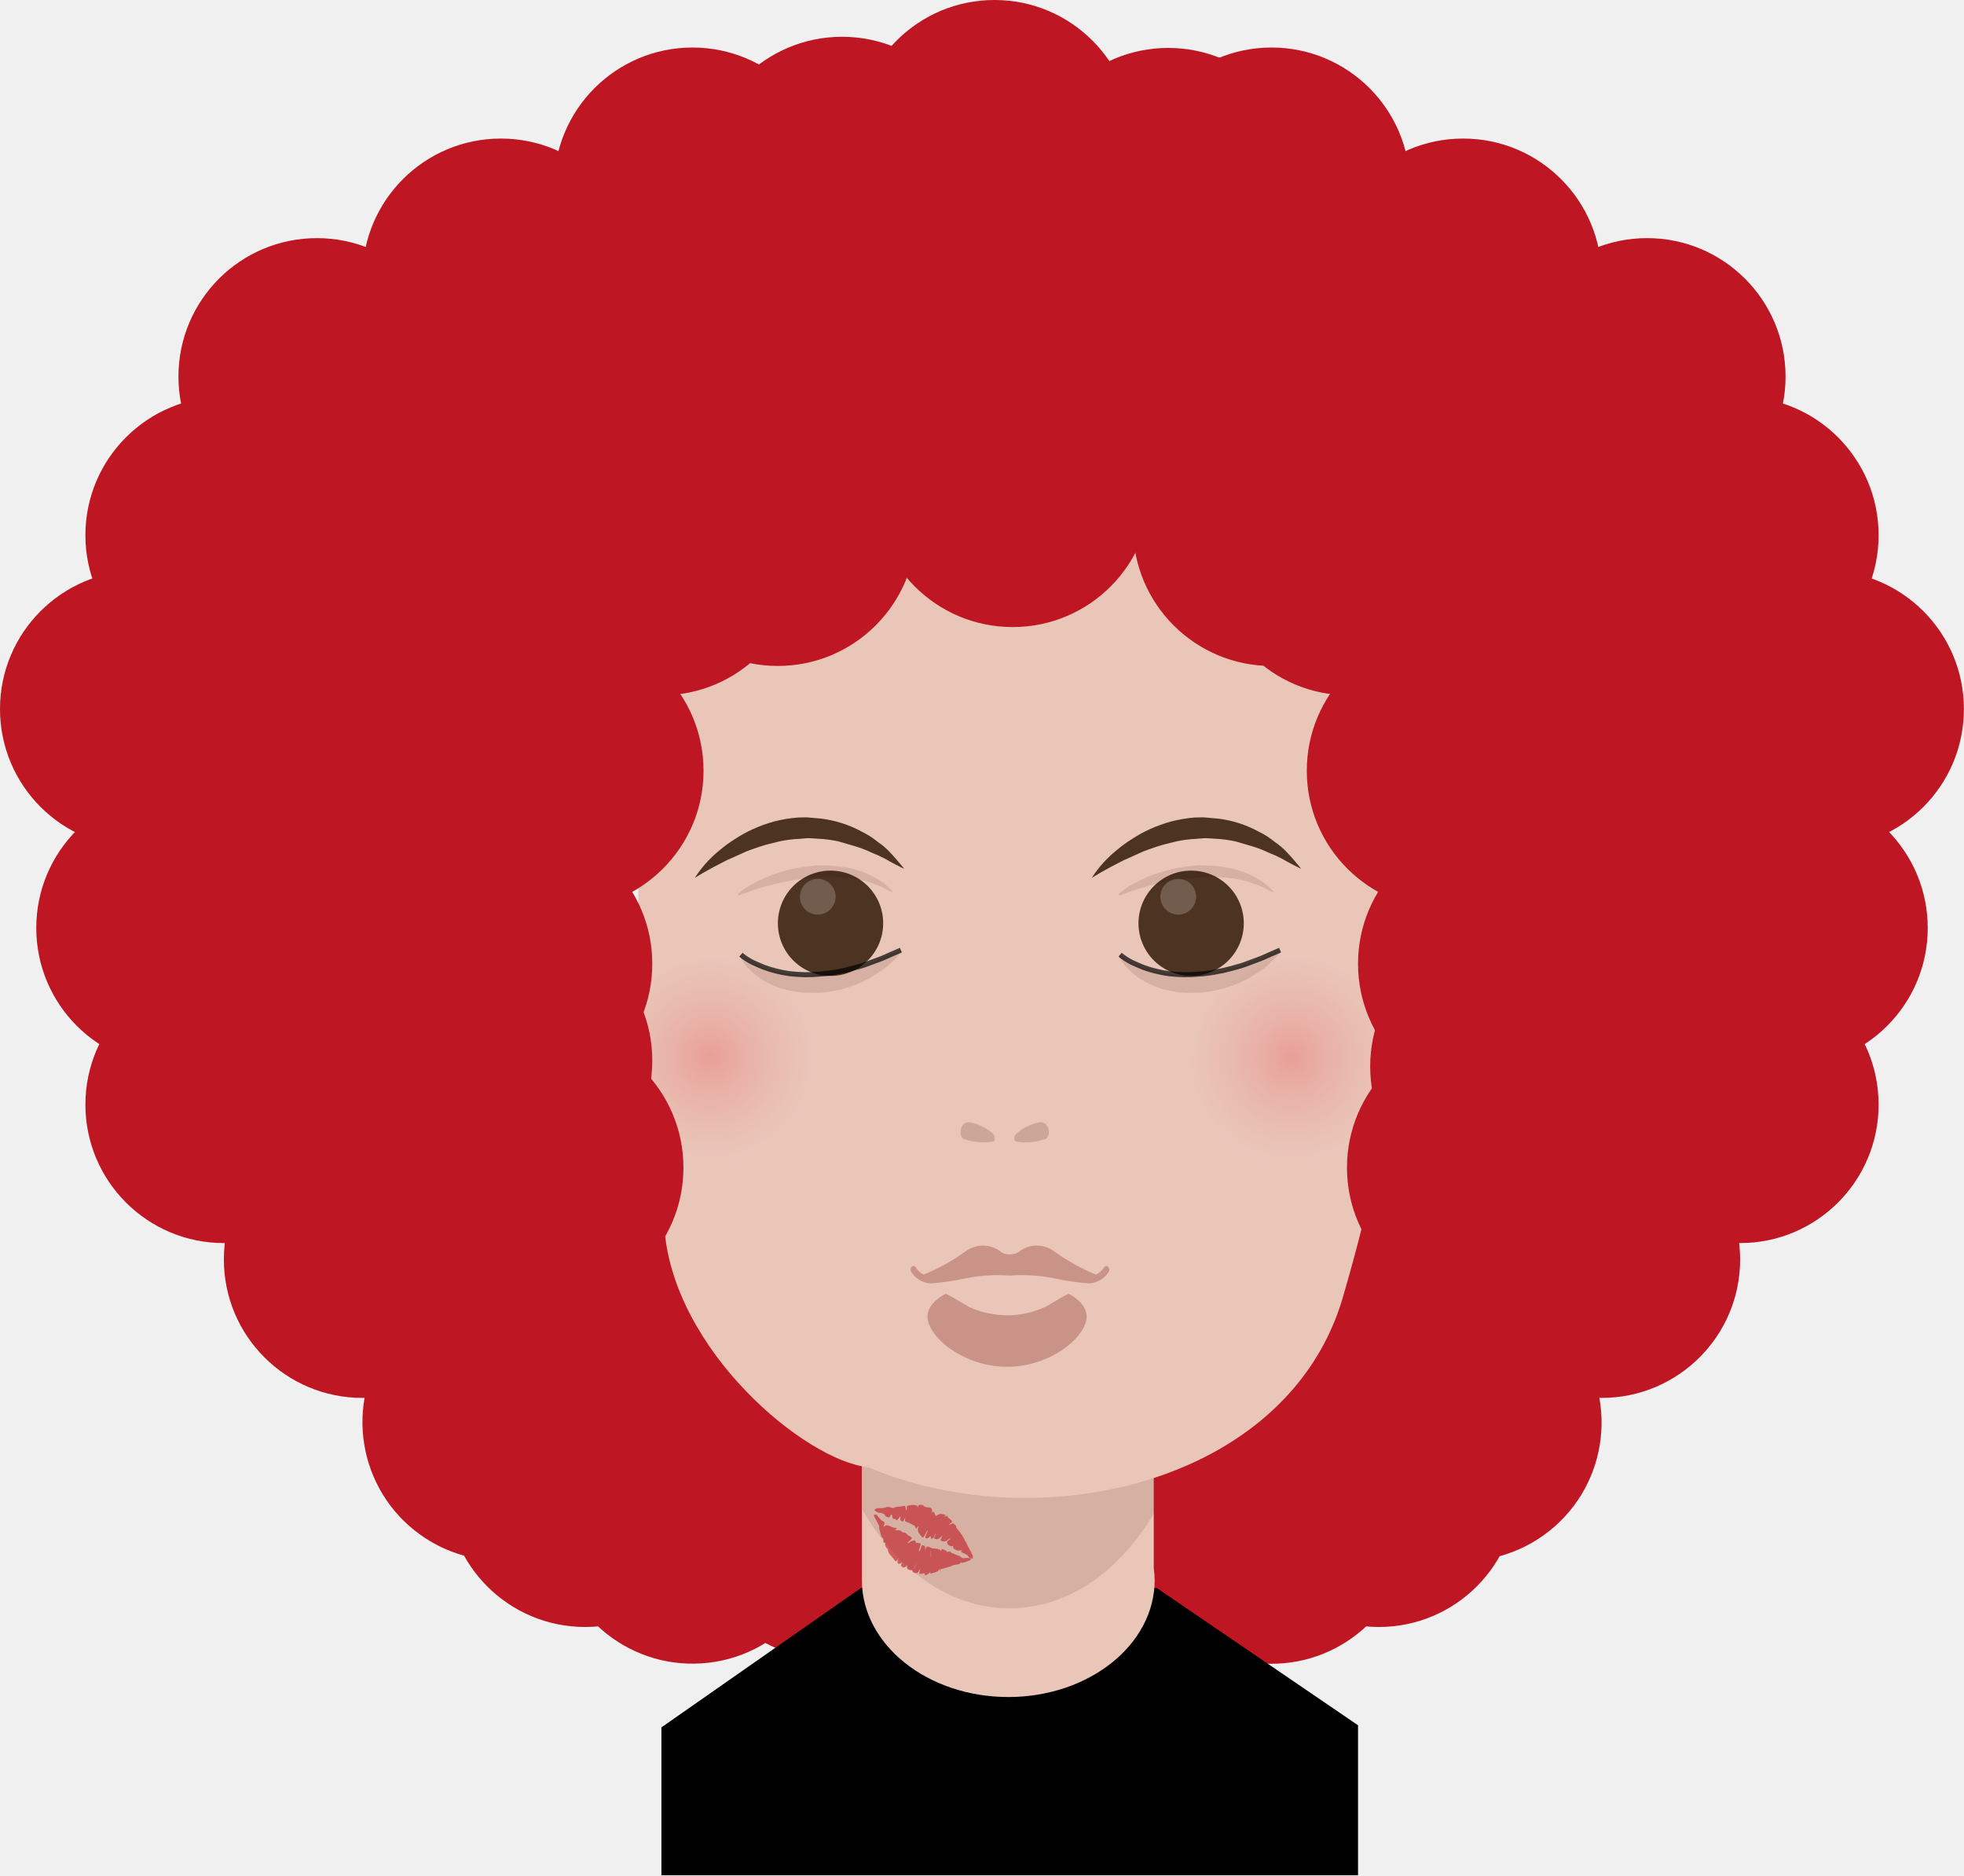
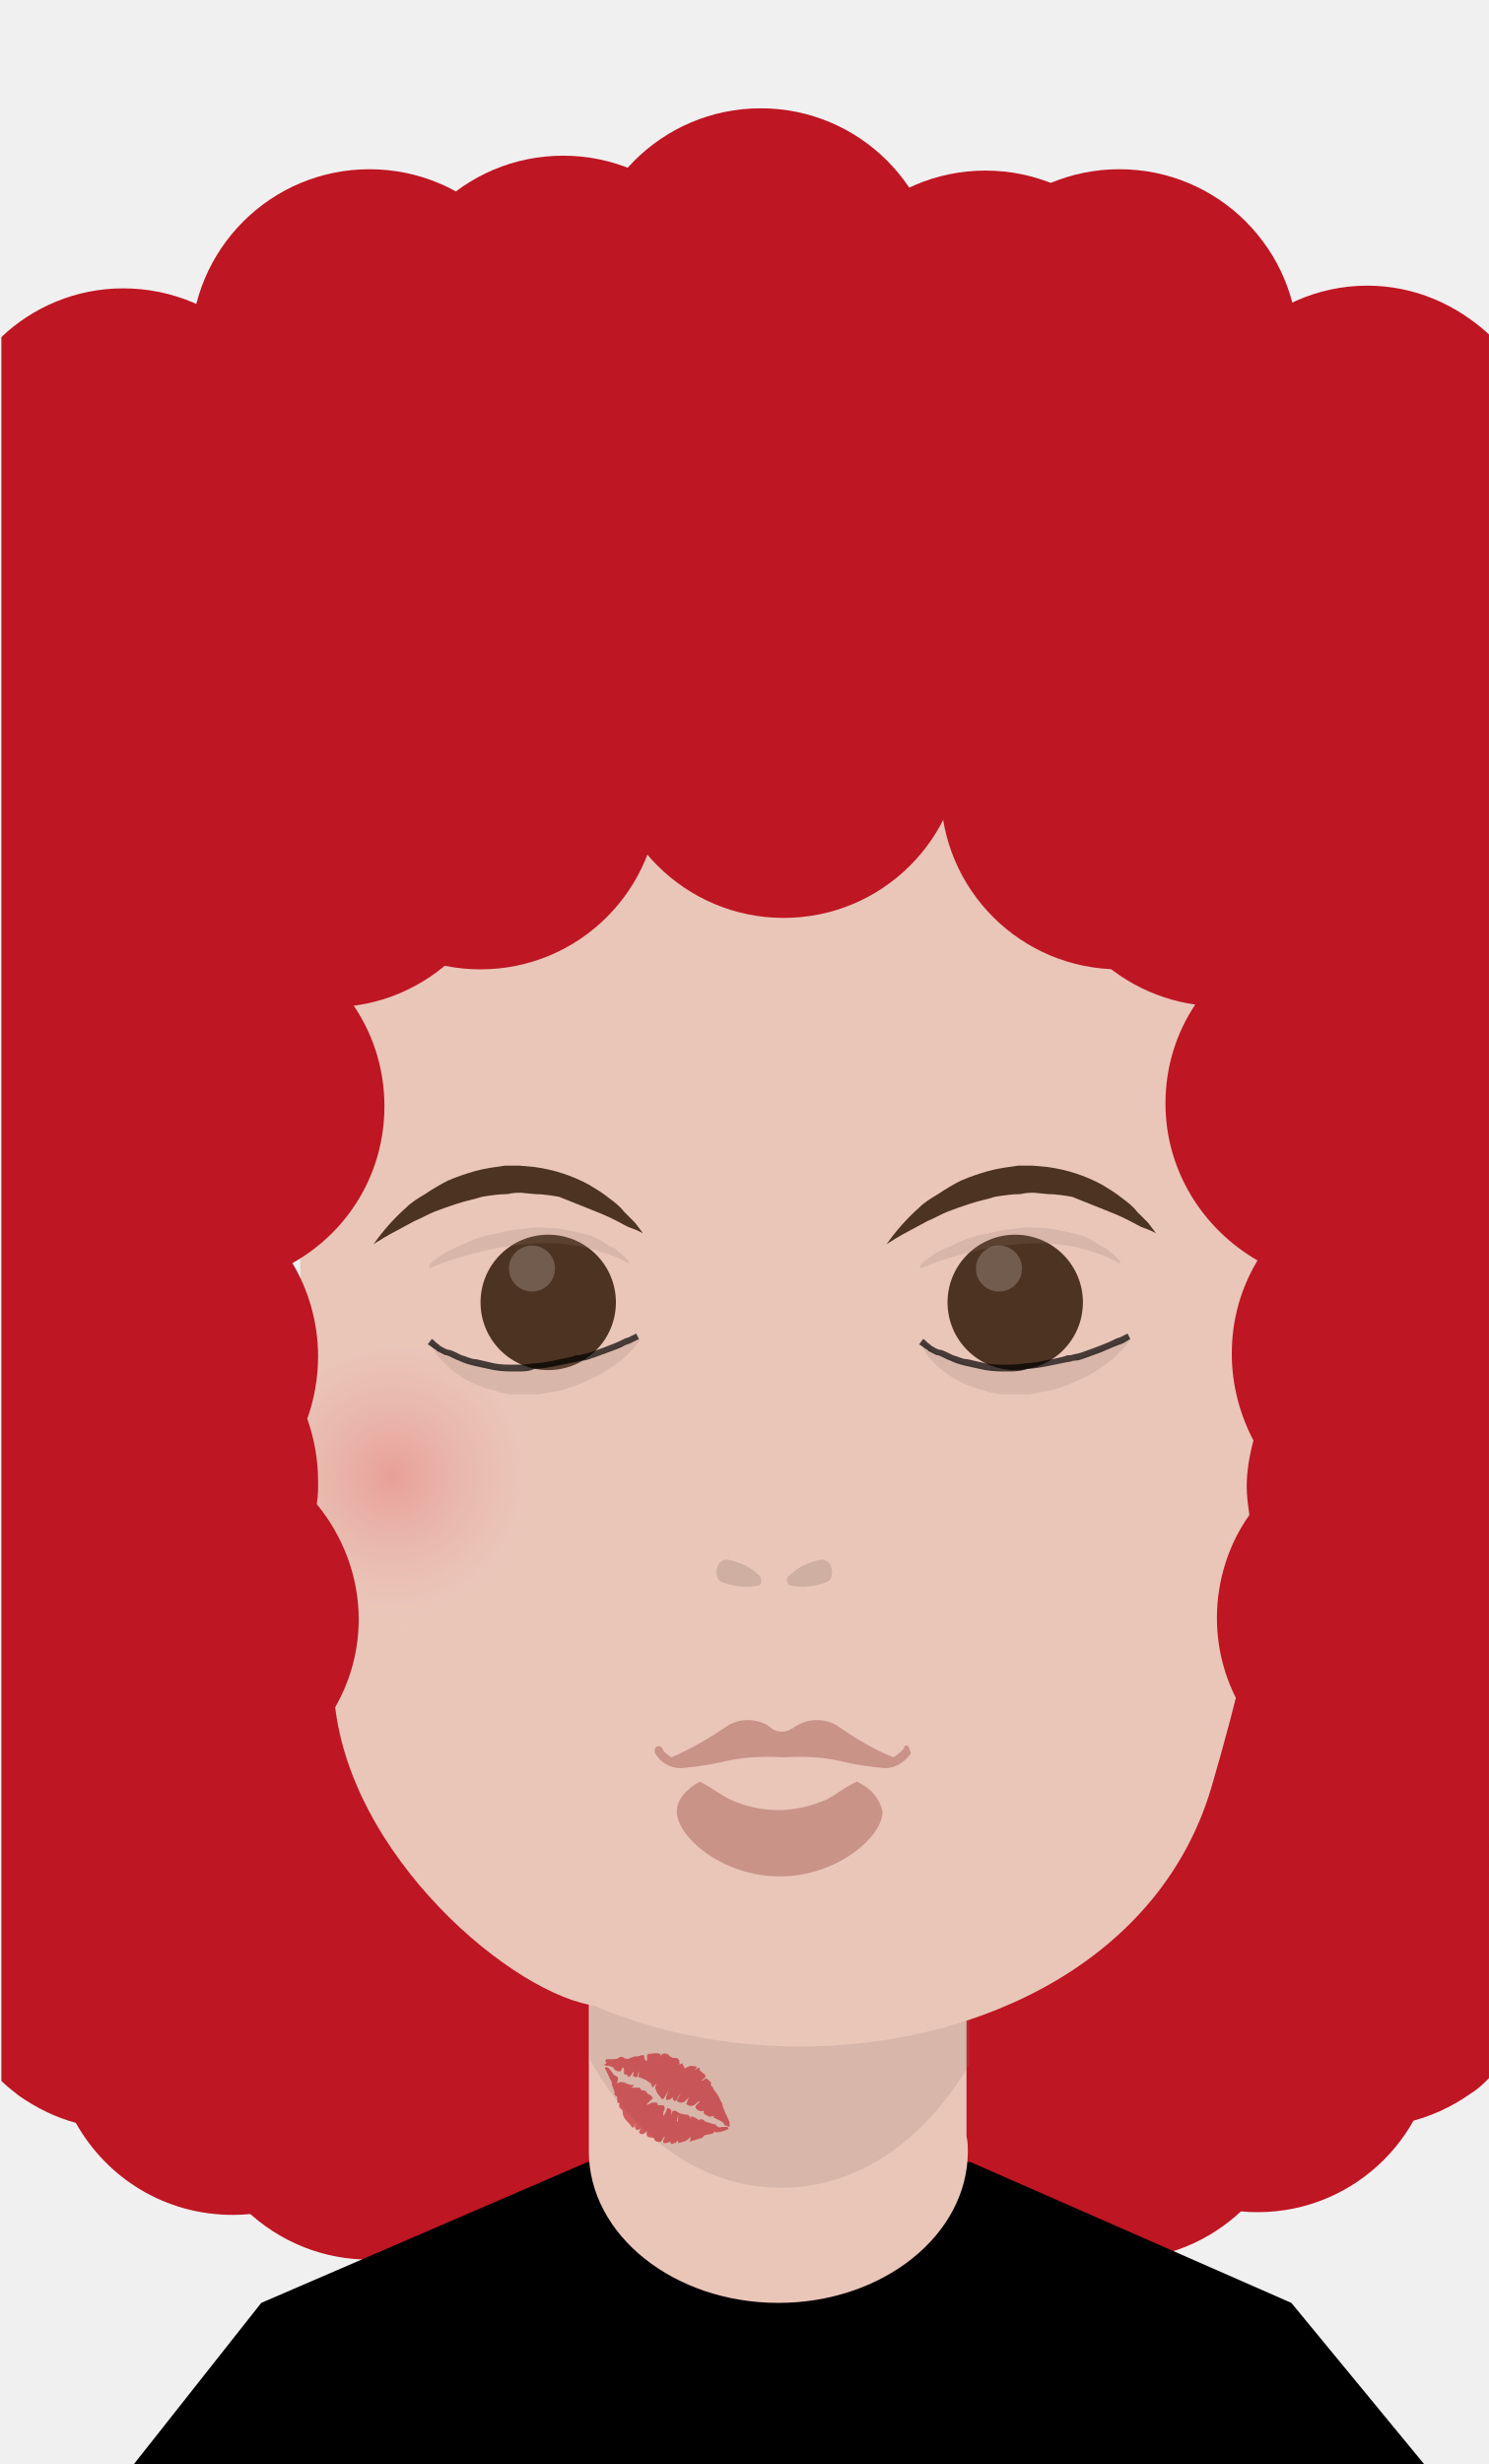
- <svg xmlns="http://www.w3.org/2000/svg" xmlns:xlink="http://www.w3.org/1999/xlink" viewBox="0 0 195.47 186.64">
-   <defs>
-     <style>.cls-1{isolation:isolate;}.cls-2{fill:#be1622;}.cls-3{fill:#eac6b9;}.cls-10,.cls-4{fill:#90796b;}.cls-12,.cls-4,.cls-6,.cls-7{opacity:0.2;}.cls-4,.cls-9{mix-blend-mode:multiply;}.cls-5{opacity:0.6;}.cls-6{fill:url(#radial-gradient);}.cls-7{fill:url(#radial-gradient-2);}.cls-8{fill:#bb7d74;}.cls-14,.cls-8{opacity:0.7;}.cls-9{opacity:0.3;}.cls-11{fill:#432918;opacity:0.94;}.cls-13{fill:#fff;}.cls-14{fill:none;stroke:#000;stroke-miterlimit:10;stroke-width:0.5px;}</style>
-     <radialGradient id="radial-gradient" cx="239.87" cy="298.66" r="11.78" gradientTransform="matrix(.92 0 0 .92 -150.02 -169.55)" gradientUnits="userSpaceOnUse">
-       <stop offset="0" stop-color="#e30613" />
-       <stop offset=".12" stop-color="#e4262f" />
-       <stop offset=".34" stop-color="#e65f60" />
-       <stop offset=".55" stop-color="#e88b86" />
-       <stop offset=".74" stop-color="#e9aba2" />
-       <stop offset=".89" stop-color="#eabfb3" />
-       <stop offset="1" stop-color="#eac6b9" />
+ <svg xmlns="http://www.w3.org/2000/svg" viewBox="0 0 110 182">
+   <style>.st0{fill:#BE1622;} .st1{fill:#EAC6B9;} .st2{opacity:0.2;fill:#90796B;enable-background:new ;} .st3{opacity:0.6;} .st4{opacity:0.2;fill:url(#SVGID_1_);enable-background:new ;} .st5{opacity:0.2;enable-background:new ;} .st6{fill:url(#SVGID_2_);} .st7{opacity:0.7;enable-background:new ;} .st8{fill:#BB7D74;} .st9{opacity:0.3;} .st10{fill:#90796B;} .st11{opacity:0.94;enable-background:new ;} .st12{fill:#432918;} .st13{opacity:0.2;} .st14{fill:#FFFFFF;}</style>
+   <g id="Layer_2">
+     <circle class="st0" cx="83.7" cy="151.2" r="13.2" />
+     <ellipse transform="rotate(-86.21 82.68 153.73)" class="st0" cx="82.7" cy="153.7" rx="13.2" ry="13.2" />
+     <circle class="st0" cx="75.7" cy="150.2" r="13.2" />
+     <circle class="st0" cx="34.3" cy="150.2" r="13.2" />
+     <circle class="st0" cx="40.6" cy="153.3" r="13.2" />
+     <ellipse transform="rotate(-3.79 27.34 153.72)" class="st0" cx="27.3" cy="153.7" rx="13.2" ry="13.2" />
+     <circle class="st0" cx="69.4" cy="153.3" r="13.2" />
+     <path d="M105.2 182l-9.8-11.9-23.7-10.4H43.4l-24.1 10.4L9.9 182z" />
+   </g>
+   <g id="Layer_1">
+     <circle class="st0" cx="26.3" cy="45.1" r="13.2" />
+     <circle class="st0" cx="44.7" cy="39" r="13.2" />
+     <circle class="st0" cx="21" cy="137.6" r="13.2" />
+     <circle class="st0" cx="26.3" cy="151.2" r="13.2" />
+     <circle class="st0" cx="27.3" cy="25.7" r="13.2" />
+     <circle class="st0" cx="22.3" cy="37.9" r="13.2" />
+     <circle class="st0" cx="44.7" cy="31.9" r="13.2" />
+     <circle class="st0" cx="83.7" cy="45.1" r="13.2" />
+     <circle class="st0" cx="65.3" cy="39" r="13.2" />
+     <circle class="st0" cx="89" cy="137.6" r="13.2" />
+     <circle class="st0" cx="92.9" cy="150.2" r="13.2" />
+     <ellipse class="st0" cx="98.9" cy="137" rx="11.1" ry="13.2" />
+     <circle class="st0" cx="82.7" cy="25.7" r="13.2" />
+     <circle class="st0" cx="72.1" cy="38.7" r="20" />
+     <path class="st1" d="M71.4 157.8v-33.5H43.5v34.6c0 6.2 6.3 11.2 14 11.2s14-5 14-11.2c0-.3 0-.7-.1-1.1z" />
+     <path class="st2" d="M43.6 142.9v9.3c3.3 5.8 8.4 9.4 14.1 9.4s10.6-3.5 13.9-9.1v-9.6h-28z" />
+     <g class="st3">
+       <path class="st0" d="M44.7 152.2c.1-.1.1-.1.2-.1h.3c.2 0 .4 0 .5-.1.1-.1.3-.1.4 0 .2.1.3.1.5 0s.2 0 .2-.1c.2 0 .4 0 .6-.1.2 0 .2 0 .2.1s0 .2.1.3h.1v-.3c0-.1 0-.2.2-.2s.5-.1.7 0h.1v.2c.1-.3.5-.3.7 0l.2.1h.1c.3 0 .4.1.4.4v.1l.2-.1.2.4c.1-.1.3-.2.4-.2.2 0 .4 0 .5.1l-.2.2.2-.1c.1-.1.2-.1.2.1 0 0 0 .1.1.1l.1.1c.3.2.3.3 0 .5l-.1.1c.2 0 .3-.3.5-.1s.3.2.2.4c.1.1.2.2.2.3.2.3.4.5.5.8.1.2.2.3.2.5.1.2.1.3.2.5s.2.4.3.7v.3l-.3-.1s-.1 0-.1-.1c-.1-.2-.4-.3-.6-.4l-.2-.1.1-.1c-.2 0-.4.1-.5 0-.1-.1-.4-.1-.3-.4-.2.1-.5 0-.6-.2-.1-.2.2-.3.3-.5-.1 0-.2.1-.3.2-.2.2-.5.2-.7 0l.2-.5c-.2.2-.4.6-.9.3l.3-.6-.2.3c0 .1-.1.2-.1.2s-.1.1-.2.1c0-.1-.1-.1-.1-.2v-.1c-.1.1-.2.2-.3.2h-.2v-.2c.1-.2.1-.3.2-.5s0-.1.1-.2c0 0-.1.1-.1.2l-.3.5c-.1.2-.2.2-.3 0-.1-.1-.2-.2-.3-.4 0-.1-.1-.2-.1-.3 0-.1.1-.2.1-.3l-.3.3-.1-.3-.3-.2c-.1-.1-.2-.1-.4-.2-.3-.1-.3-.1-.2-.3v-.2c0 .1-.1.2-.1.3 0 .1-.1.2-.2.1-.1 0-.2-.1-.1-.2v-.2c-.3.5-.4.5-.5.2-.2.1-.2 0-.2-.2s0-.2-.1-.3l-.1.2s0 .1-.1.1c-.3 0-.4-.1-.5-.3-.1 0-.2-.1-.3-.1-.1 0-.2 0-.4-.1.3-.1.2-.1.1-.3z" />
+       <path class="st0" d="M51 158.1v-.3c-.2.4-.6.4-.9.5v-.2c-.1.1-.2.2-.3.2-.2.1-.2.1-.3-.1l-.3.1c-.2 0-.2 0-.2-.2.1-.2.1-.2.1-.3-.2.2-.2.5-.5.4-.1 0-.3-.1-.3-.3-.5 0-.6-.1-.5-.5-.2.2-.3.3-.5.2s0-.2 0-.4l-.1.1c-.1 0-.2.1-.2 0-.1-.1-.1-.2-.1-.2 0-.1.1-.2.1-.3l-.1.2c-.1.2-.2.2-.3 0-.2-.3-.6-.5-.6-1 0-.1 0-.1-.1-.2-.2-.1-.2-.4-.1-.5-.2.1-.2 0-.2-.2 0-.1 0-.3-.1-.3s-.1-.1-.1-.2-.1-.4-.2-.6v-.2c-.2-.3-.3-.7-.5-1v-.1h.2s.3.3.4.5l.1.1c.3.1.3.2.2.5v.1c.2-.2.5-.1.7 0 .2.1.3.1.5.1v.1l-.2.1h.6c.1 0 .1.1.2.2.2 0 .3 0 .4.2.1.1.2.1.3.2s.2.2 0 .3l-.3.3v.1c.1-.1.1-.1.2-.1.1-.1.2-.1.4-.1s.2.1.2.2h.3c.2 0 .2.1.2.3-.1.2-.1.2-.1.3v.2c.2-.2.2-.4.3-.6.3.1.3.1.3.5.1-.1 0-.3.2-.3.1 0 .3.1.4.2l.5.1c.1 0 .2 0 .2.1.1 0 .1.1.1.2l.1-.2c.1.1.3.1.4.2l.1.1c.2-.1.3-.1.5.1l.6.2c.1 0 .2 0 .2.1.1.1.3.2.4.1h.4c.1 0 .2.2 0 .2-.2.1-.5.2-.8.2 0 0-.1 0-.1-.1-.1.3-.4.2-.6.3-.1 0-.2 0-.2.1 0 0-.1 0-.1.1l-1 .3.1-.1zm-2.5-.2l.3-.6-.3.6zm1.6-1.7l-.1.5h.1v-.5zM48.5 157.9l.3-.6-.3.6z" />
+       <path class="st0" d="M50.2 156.2v.5h-.1l.1-.5z" />
+     </g>
+     <path class="st1" d="M77.4 61.5c-9.8-3.5-17.3-.7-17.3-.7h-.5l-.5-.2-.5.2h-.4s-7.5-2.9-17.3.7c-24.6 8.8-19.6 44.9-12.1 70.5s53.2 25.5 60.7 0C97 106.4 102 70.3 77.4 61.5z" />
+     <path class="st1" d="M29.8 62c4.1-3.2 7.4-.6 7.4-.6s-4.8 21.4-4.8 42.5c0 25.4 12.5 44.3 12.3 44.3-5.6 0-18.3-10.1-19.9-21.8-3.2-23.3-5.3-56.3 5-64.4z" />
+     <radialGradient id="SVGID_1_" cx="216.307" cy="-145.858" r="11.313" gradientTransform="matrix(.92 0 0 -.92 -170 -25.2)" gradientUnits="userSpaceOnUse">
+       <stop offset="0" stop-color="#E30613" />
+       <stop offset=".12" stop-color="#E4262F" />
+       <stop offset=".34" stop-color="#E65F60" />
+       <stop offset=".55" stop-color="#E88B86" />
+       <stop offset=".74" stop-color="#E9ABA2" />
+       <stop offset=".89" stop-color="#EABFB3" />
+       <stop offset="1" stop-color="#EAC6B9" />
    </radialGradient>
-     <radialGradient id="radial-gradient-2" cx="302.76" cy="298.66" r="11.78" xlink:href="#radial-gradient" />
-   </defs>
-   <g class="cls-1">
-     <g id="Capa_1" data-name="Capa 1">
-       <circle class="cls-2" cx="45.32" cy="112.7" r="13.78" />
-       <circle class="cls-2" cx="44.45" cy="91.04" r="13.78" />
-       <circle class="cls-2" cx="45.32" cy="70.2" r="13.78" />
-       <circle class="cls-2" cx="55.14" cy="51.26" r="13.78" />
-       <circle class="cls-2" cx="67.83" cy="38.71" r="13.78" />
-       <circle class="cls-2" cx="87.01" cy="32.33" r="13.78" />
-       <circle class="cls-2" cx="62.35" cy="134.99" r="13.78" />
-       <circle class="cls-2" cx="76.14" cy="148.15" r="13.78" />
-       <circle class="cls-2" cx="58.24" cy="148.15" r="13.78" />
-       <circle class="cls-2" cx="49.85" cy="134.36" r="13.78" />
-       <circle class="cls-2" cx="36.06" cy="125.35" r="13.78" />
-       <circle class="cls-2" cx="36.06" cy="109.17" r="13.78" />
-       <circle class="cls-2" cx="26.5" cy="95.39" r="13.78" />
-       <circle class="cls-2" cx="30.67" cy="77.25" r="13.78" />
-       <circle class="cls-2" cx="41.35" cy="88.81" r="13.78" />
-       <circle class="cls-2" cx="36.06" cy="68.99" r="13.78" />
-       <circle class="cls-2" cx="44.45" cy="46.11" r="13.78" />
-       <circle class="cls-2" cx="36.06" cy="52.5" r="13.78" />
-       <circle class="cls-2" cx="27.57" cy="67.05" r="13.78" />
-       <circle class="cls-2" cx="31.72" cy="110.81" r="13.78" />
-       <circle class="cls-2" cx="171.8" cy="330.24" r="13.78" transform="rotate(-54.32 -73.07 354.737)" />
-       <circle class="cls-2" cx="67.8" cy="149.19" r="13.78" />
-       <circle class="cls-2" cx="82.7" cy="151.38" r="13.78" />
-       <circle class="cls-2" cx="190.87" cy="340.47" r="13.78" transform="rotate(-3.79 -2721.32 2088.942)" />
-       <circle class="cls-2" cx="22.28" cy="79.47" r="13.78" />
-       <circle class="cls-2" cx="22.28" cy="53.27" r="13.78" />
-       <circle class="cls-2" cx="31.54" cy="37.48" r="13.78" />
-       <circle class="cls-2" cx="49.85" cy="27.57" r="13.78" />
-       <circle class="cls-2" cx="68.92" cy="18.51" r="13.78" />
-       <circle class="cls-2" cx="48.57" cy="38.71" r="13.78" />
-       <circle class="cls-2" cx="63.63" cy="31.23" r="13.78" />
-       <circle class="cls-2" cx="17.39" cy="92.36" r="13.78" />
-       <circle class="cls-2" cx="22.28" cy="109.94" r="13.78" />
-       <circle class="cls-2" cx="13.78" cy="70.57" r="13.78" />
-       <circle class="cls-2" cx="87.01" cy="24.93" r="13.78" />
-       <circle class="cls-2" cx="150.15" cy="112.7" r="13.78" />
-       <circle class="cls-2" cx="151.01" cy="91.04" r="13.78" />
-       <circle class="cls-2" cx="150.15" cy="70.2" r="13.78" />
-       <circle class="cls-2" cx="140.33" cy="51.26" r="13.78" />
-       <circle class="cls-2" cx="127.64" cy="38.71" r="13.78" />
-       <circle class="cls-2" cx="108.46" cy="32.33" r="13.78" />
-       <circle class="cls-2" cx="133.11" cy="134.99" r="13.78" />
-       <circle class="cls-2" cx="119.33" cy="148.15" r="13.78" />
-       <circle class="cls-2" cx="137.23" cy="148.15" r="13.78" />
-       <circle class="cls-2" cx="145.62" cy="134.36" r="13.78" />
-       <circle class="cls-2" cx="159.41" cy="125.35" r="13.78" />
-       <circle class="cls-2" cx="159.41" cy="109.17" r="13.78" />
-       <circle class="cls-2" cx="168.97" cy="95.39" r="13.78" />
-       <circle class="cls-2" cx="164.8" cy="77.25" r="13.78" />
-       <circle class="cls-2" cx="154.12" cy="88.81" r="13.78" />
-       <circle class="cls-2" cx="159.41" cy="68.99" r="13.78" />
-       <circle class="cls-2" cx="151.01" cy="46.11" r="13.78" />
-       <circle class="cls-2" cx="159.41" cy="52.5" r="13.78" />
-       <circle class="cls-2" cx="167.9" cy="67.05" r="13.78" />
-       <circle class="cls-2" cx="163.75" cy="110.81" r="13.78" />
-       <circle class="cls-2" cx="267.57" cy="330.24" r="13.78" transform="rotate(-35.68 -86.494 425.376)" />
-       <circle class="cls-2" cx="127.66" cy="149.19" r="13.78" />
-       <circle class="cls-2" cx="112.77" cy="151.38" r="13.78" />
-       <circle class="cls-2" cx="248.5" cy="340.47" r="13.78" transform="rotate(-86.21 86.74 311.286)" />
-       <circle class="cls-2" cx="173.19" cy="79.47" r="13.78" />
-       <circle class="cls-2" cx="173.19" cy="53.27" r="13.78" />
-       <circle class="cls-2" cx="163.93" cy="37.48" r="13.78" />
-       <circle class="cls-2" cx="145.62" cy="27.57" r="13.78" />
-       <circle class="cls-2" cx="126.55" cy="18.51" r="13.78" />
-       <circle class="cls-2" cx="146.9" cy="38.71" r="13.78" />
-       <circle class="cls-2" cx="131.84" cy="31.23" r="13.78" />
-       <circle class="cls-2" cx="178.08" cy="92.36" r="13.78" />
-       <circle class="cls-2" cx="173.19" cy="109.94" r="13.78" />
-       <circle class="cls-2" cx="181.68" cy="70.57" r="13.78" />
-       <circle class="cls-2" cx="115.52" cy="31.99" r="20.84" />
-       <path d="M65.83 186.64v-14.72l19.84-13.86h29.47l20.02 13.65v14.93H65.83z" />
-       <path class="cls-3" d="M114.83 156.07v-34.84H85.78v36.03c0 6.43 6.53 11.64 14.57 11.64s14.57-5.21 14.57-11.64a9.47 9.47 0 0 0-.09-1.19z" />
-       <path class="cls-4" d="M85.81 140.57v9.66c3.45 6 8.72 9.84 14.63 9.84s11-3.69 14.43-9.49v-10z" />
-       <g class="cls-5">
-         <path class="cls-2" d="M87.05 150.24a1.14 1.14 0 0 1 .23-.13 2.15 2.15 0 0 1 .33 0 1.82 1.82 0 0 0 .56-.09.52.52 0 0 1 .43 0c.17.06.32.12.48 0s.17 0 .26-.06a3.32 3.32 0 0 0 .58-.07c.16-.05.18 0 .21.14s0 .19.06.29h.06a2.22 2.22 0 0 0 0-.27c0-.13 0-.2.17-.21s.5-.13.75 0h.11l.05.16c.07-.31.48-.33.75 0v-.05l.2.07a.4.4 0 0 0 .11 0c.28 0 .4.13.38.41v.13l.16-.12.2.45a1.53 1.53 0 0 1 .46-.22 1.76 1.76 0 0 1 .54.12l-.22.24.18-.11c.13-.09.2-.06.25.09a.29.29 0 0 0 .09.11l.11.06c.28.2.28.27 0 .48l-.11.12c.2 0 .32-.27.5-.12s.28.21.23.37c.1.12.19.21.26.31a4.36 4.36 0 0 1 .56.86c.07.18.2.31.26.49a3 3 0 0 0 .24.47c.12.23.24.45.34.68v.29l-.28-.07a.18.18 0 0 1-.1-.07c-.14-.26-.41-.33-.64-.45l-.18-.11.14-.14c-.18 0-.41.07-.56 0s-.38-.15-.34-.42a.46.46 0 0 1-.58-.26c-.11-.26.23-.31.36-.53a2.07 2.07 0 0 0-.3.16.55.55 0 0 1-.75.05l.24-.52c-.25.23-.44.62-.89.32l.28-.59-.21.33a1.9 1.9 0 0 1-.13.24.62.62 0 0 1-.17.11 1.72 1.72 0 0 1-.08-.2v-.12a2.23 2.23 0 0 1-.3.24h-.22a.58.58 0 0 1 0-.2c.06-.17.14-.32.21-.49s0-.12.06-.18a1.46 1.46 0 0 0-.12.16l-.28.51c-.09.16-.18.16-.28 0a4.28 4.28 0 0 1-.28-.37.63.63 0 0 1-.07-.32 1.69 1.69 0 0 1 .1-.36l-.29.31-.12-.3-.33-.17a2 2 0 0 0-.37-.18c-.27-.07-.28-.07-.26-.34a.27.27 0 0 0 0-.16c0 .09-.09.18-.12.27s-.09.18-.21.13a.19.19 0 0 1-.14-.26.85.85 0 0 0 0-.25c-.36.47-.38.48-.54.25-.21.06-.22 0-.26-.17s0-.16-.08-.28l-.13.18a1.39 1.39 0 0 0-.07.14c-.32 0-.45-.14-.52-.32a3 3 0 0 0-.31-.12c-.13 0-.26 0-.39-.08a1.31 1.31 0 0 1-.26-.17z" />
-         <path class="cls-2" d="M93.54 156.38v-.28c-.18.41-.6.39-.94.54v-.18a3.13 3.13 0 0 1-.33.26c-.16.1-.23.06-.28-.15l-.29.07c-.2 0-.25 0-.19-.2s.07-.19.11-.32c-.19.16-.2.51-.53.44-.14 0-.29-.08-.27-.28-.48 0-.64-.13-.52-.53-.16.23-.31.34-.53.18s0-.26 0-.43a.73.73 0 0 1-.15.11c-.08 0-.21.08-.24 0a.34.34 0 0 1-.06-.26 1.6 1.6 0 0 1 .13-.33l-.13.23c-.1.16-.22.19-.31 0-.2-.33-.58-.55-.65-1a.28.28 0 0 0-.09-.16.53.53 0 0 1-.15-.57c-.18.08-.22 0-.2-.16a.31.31 0 0 0-.14-.36c-.06 0-.08-.14-.1-.22s-.13-.43-.18-.65a1.34 1.34 0 0 1 0-.25c-.18-.36-.35-.7-.52-1v-.13h.25s.29.34.43.5a.31.31 0 0 0 .11.1c.28.09.34.25.18.5a.27.27 0 0 0 0 .11c.26-.26.52-.12.78 0s.34.09.51.13v.07l-.25.12h.14a4.07 4.07 0 0 1 .48.05c.07 0 .12.1.22.19a.45.45 0 0 1 .46.2c.08.1.23.15.35.23s.16.18 0 .31l-.31.28.05.06a1.36 1.36 0 0 1 .19-.14 1.12 1.12 0 0 1 .37-.15c.17 0 .24.09.2.26a1.64 1.64 0 0 1 .28 0c.2 0 .24.09.18.28s-.09.24-.13.36a.37.37 0 0 0 0 .19c.19-.16.18-.42.29-.62.32.07.34.1.32.48.13-.08 0-.36.25-.34a1.26 1.26 0 0 1 .39.17l.56.06a.74.74 0 0 1 .23.07c.06 0 .08.12.12.19l.11-.26c.14.06.28.11.42.19s.06.1.09.15c.23-.12.27-.12.47.07l.63.26c.08 0 .19.05.24.11a.45.45 0 0 0 .46.14 1.49 1.49 0 0 1 .45 0c.14 0 .17.17.05.22a6 6 0 0 1-.79.26s-.07 0-.12-.08c-.12.27-.38.23-.61.27a1.5 1.5 0 0 0-.26.08s-.08.05-.13.07l-1 .29zm-2.61-.24h.05l.28-.61zm1.74-1.74h-.08v.49h.08z" />
-         <path class="cls-2" d="M90.94 156.14l.29-.61-.28.61zM92.68 154.4v.49h-.08v-.49z" />
-       </g>
-       <path class="cls-3" d="M121.05 55.78c-10.18-3.63-18-.68-18-.68h-.49l-.54-.18-.54.18h-.43s-7.79-3-18 .68c-25.62 9.14-20.37 46.79-12.58 73.37s55.39 26.58 63.17 0 13.07-64.22-12.59-73.37z" />
-       <path class="cls-3" d="M71.47 56.33c4.27-3.32 7.74-.62 7.74-.62s-5 22.33-5 44.21c0 26.43 13 46.14 12.76 46.14-5.8 0-19.09-10.56-20.73-22.7-3.3-24.28-5.51-58.67 5.23-67.03z" />
-       <circle class="cls-6" cx="71.4" cy="106.14" r="10.87" />
-       <circle class="cls-7" cx="129.46" cy="106.14" r="10.87" />
-       <circle class="cls-2" cx="83.81" cy="45.11" r="13.78" />
-       <circle class="cls-2" cx="77.41" cy="52.5" r="13.78" />
-       <circle class="cls-2" cx="65.83" cy="55.42" r="13.78" />
-       <circle class="cls-2" cx="56.24" cy="76.71" r="13.78" />
-       <circle class="cls-2" cx="51.14" cy="95.92" r="13.78" />
-       <circle class="cls-2" cx="51.14" cy="105.56" r="13.78" />
-       <circle class="cls-2" cx="54.24" cy="116.21" r="13.78" />
-       <circle class="cls-2" cx="126.55" cy="52.5" r="13.78" />
-       <circle class="cls-2" cx="134.25" cy="55.42" r="13.78" />
-       <circle class="cls-2" cx="143.84" cy="76.71" r="13.78" />
-       <circle class="cls-2" cx="148.94" cy="95.92" r="13.78" />
-       <circle class="cls-2" cx="150.15" cy="106.14" r="13.78" />
-       <circle class="cls-2" cx="147.84" cy="116.21" r="13.78" />
-       <circle class="cls-2" cx="100.79" cy="48.63" r="13.78" />
-       <circle class="cls-2" cx="98.98" cy="13.78" r="13.78" />
-       <circle class="cls-2" cx="83.81" cy="17.44" r="13.78" />
-       <circle class="cls-2" cx="116.27" cy="18.55" r="13.78" />
-       <path class="cls-8" d="M110.28 126.07a.25.25 0 0 0-.4.08 2.06 2.06 0 0 1-.79.71 20 20 0 0 1-4.28-2.39 2.89 2.89 0 0 0-3.25 0 1.46 1.46 0 0 1-1.05.37 1.46 1.46 0 0 1-1.06-.37 2.89 2.89 0 0 0-3.25 0 20 20 0 0 1-4.28 2.39 2 2 0 0 1-.78-.71.25.25 0 0 0-.4-.08.4.4 0 0 0-.07.49 2.42 2.42 0 0 0 1.94 1.17h.1a28 28 0 0 0 2.82-.38 16.6 16.6 0 0 1 4.93-.4h.11a16.59 16.59 0 0 1 4.93.4 28 28 0 0 0 2.82.38h.1a2.43 2.43 0 0 0 1.94-1.17.4.4 0 0 0-.08-.49zM106.35 128.76c-.89.42-1.69 1-2.32 1.31a8.94 8.94 0 0 1-3.8.84 9.33 9.33 0 0 1-3.8-.84c-.62-.35-1.43-.89-2.32-1.31-1.13.62-1.8 1.41-1.8 2.27 0 2 3.55 5 7.92 5s7.92-3 7.92-5c0-.86-.68-1.7-1.8-2.27z" />
-       <g class="cls-9">
-         <path class="cls-10" d="M98.87 113.62a6 6 0 0 1-3-.28c-.54-.42-.27-1.73.64-1.65a5 5 0 0 1 2.33 1.14c.21.24.21.68.03.79zM101.12 113.62a6 6 0 0 0 3-.28c.54-.42.27-1.73-.64-1.65a5 5 0 0 0-2.33 1.14c-.27.24-.24.68-.03.79z" />
-       </g>
-       <path class="cls-11" d="M83.45 83.74a12.8 12.8 0 0 0-1.92-.26l-1-.06c-.33 0-.67.05-1 .07a11.71 11.71 0 0 0-2 .26c-.64.17-1.29.3-1.9.51s-1.21.4-1.75.66-1.07.48-1.56.7c-.95.48-1.75.91-2.3 1.23s-.87.52-.87.52a11.56 11.56 0 0 1 2.5-2.77 12.52 12.52 0 0 1 1.48-1.08 12.75 12.75 0 0 1 1.81-1 14.69 14.69 0 0 1 2.1-.76 13.91 13.91 0 0 1 2.3-.39c.39 0 .79-.05 1.18 0l1.17.1a11.35 11.35 0 0 1 4.13 1.33 7.84 7.84 0 0 1 1.55 1 7.12 7.12 0 0 1 1.18 1c.32.33.58.64.79.88.43.5.65.79.65.79s-.35-.16-.92-.46c-.28-.15-.63-.33-1-.55a11.66 11.66 0 0 0-1.32-.6 11.19 11.19 0 0 0-1.56-.61M122.96 83.74a12.8 12.8 0 0 0-1.92-.26l-1-.06c-.33 0-.67.05-1 .07a11.71 11.71 0 0 0-2 .26c-.64.17-1.29.3-1.9.51s-1.21.4-1.75.66-1.07.48-1.56.7c-.95.48-1.75.91-2.3 1.23s-.87.52-.87.52a11.56 11.56 0 0 1 2.5-2.77 12.52 12.52 0 0 1 1.48-1.08 12.75 12.75 0 0 1 1.81-1 14.69 14.69 0 0 1 2.1-.76 13.91 13.91 0 0 1 2.3-.39c.39 0 .79-.05 1.18 0l1.17.1a11.35 11.35 0 0 1 4.13 1.33 7.84 7.84 0 0 1 1.55 1 7.12 7.12 0 0 1 1.18 1c.32.33.58.64.79.88.43.5.65.79.65.79s-.35-.16-.92-.46c-.28-.15-.63-.33-1-.55a11.66 11.66 0 0 0-1.32-.6 11.19 11.19 0 0 0-1.56-.61" />
-       <circle class="cls-11" cx="82.66" cy="91.89" r="5.24" />
-       <circle class="cls-12 cls-13" cx="81.39" cy="89.25" r="1.78" />
-       <circle class="cls-11" cx="118.55" cy="91.89" r="5.24" />
-       <path class="cls-4" d="M73.74 95.02a5.56 5.56 0 0 0 .57.42c.2.12.43.27.72.4s.62.28 1 .43a10.81 10.81 0 0 0 1.2.37 11.55 11.55 0 0 0 1.38.27c.48.05 1 .09 1.5.1a14.07 14.07 0 0 0 1.56-.07 12.35 12.35 0 0 0 1.54-.2 12.94 12.94 0 0 0 1.48-.32c.47-.14.94-.24 1.36-.39l1.19-.44c.75-.26 1.33-.57 1.76-.74l.66-.29.08.17s-.18.23-.52.59c-.18.18-.39.4-.65.62a5.76 5.76 0 0 1-.91.71c-.35.24-.73.49-1.16.73a11 11 0 0 1-1.39.64 9.27 9.27 0 0 1-1.58.49 14.21 14.21 0 0 1-1.71.29 15.35 15.35 0 0 1-1.75 0 4.31 4.31 0 0 1-.86-.1c-.28-.05-.56-.09-.83-.16a7.74 7.74 0 0 1-1.52-.52 6.9 6.9 0 0 1-1.26-.69 6.39 6.39 0 0 1-1.56-1.47 3.79 3.79 0 0 1-.32-.52 1.35 1.35 0 0 1-.09-.19zM73.43 88.97a10.05 10.05 0 0 1 2.18-1.37 14.28 14.28 0 0 1 2.46-.92 12.15 12.15 0 0 1 1.46-.33c.5-.1 1-.13 1.54-.2s1 0 1.56 0a14 14 0 0 1 1.51.17 9.34 9.34 0 0 1 1.39.35 9.17 9.17 0 0 1 1.19.48c.36.19.66.38.94.54a5.53 5.53 0 0 1 .65.52c.34.31.52.49.52.49l-.06.1-.6-.31a7.6 7.6 0 0 0-.7-.34l-.95-.34c-.35-.12-.75-.18-1.16-.29s-.86-.12-1.31-.19a17.52 17.52 0 0 0-2.88 0 25.8 25.8 0 0 0-5.33 1 24.24 24.24 0 0 0-2.33.8zM111.48 95.02a5.56 5.56 0 0 0 .57.42c.2.12.43.27.72.4s.62.28 1 .43a10.81 10.81 0 0 0 1.2.37 11.55 11.55 0 0 0 1.38.27c.48.05 1 .09 1.5.1a14.07 14.07 0 0 0 1.56-.07 12.35 12.35 0 0 0 1.54-.2 12.94 12.94 0 0 0 1.48-.32c.47-.14.94-.24 1.36-.39l1.19-.44c.75-.26 1.33-.57 1.76-.74l.66-.29.08.17s-.18.23-.52.59c-.18.18-.39.4-.65.62a5.76 5.76 0 0 1-.91.71c-.35.24-.73.49-1.16.73a11 11 0 0 1-1.39.64 9.27 9.27 0 0 1-1.58.49 14.21 14.21 0 0 1-1.71.29 15.35 15.35 0 0 1-1.75 0 4.31 4.31 0 0 1-.86-.1c-.28-.05-.56-.09-.83-.16a7.74 7.74 0 0 1-1.52-.52 6.9 6.9 0 0 1-1.26-.69 6.39 6.39 0 0 1-1.56-1.47 3.79 3.79 0 0 1-.32-.52 1.35 1.35 0 0 1-.09-.19zM111.31 88.97a10.05 10.05 0 0 1 2.18-1.37 14.28 14.28 0 0 1 2.46-.92 12.15 12.15 0 0 1 1.46-.33c.5-.1 1-.13 1.54-.2s1 0 1.56 0a14 14 0 0 1 1.54.18 9.34 9.34 0 0 1 1.39.35 9.17 9.17 0 0 1 1.19.48c.36.19.66.38.94.54a5.53 5.53 0 0 1 .65.52c.34.31.52.49.52.49l-.06.1-.6-.31a7.6 7.6 0 0 0-.7-.34l-.95-.34c-.35-.12-.75-.18-1.16-.29s-.86-.12-1.31-.19a17.52 17.52 0 0 0-2.88 0 25.8 25.8 0 0 0-5.33 1 24.24 24.24 0 0 0-2.33.8z" />
-       <circle class="cls-12 cls-13" cx="117.27" cy="89.25" r="1.78" />
-       <path class="cls-14" d="M73.74 95.02a5.56 5.56 0 0 0 .57.42c.2.12.43.27.72.4s.62.28 1 .43a10.81 10.81 0 0 0 1.2.37 11.55 11.55 0 0 0 1.38.27c.48.05 1 .09 1.5.1a14.07 14.07 0 0 0 1.56-.07 12.35 12.35 0 0 0 1.54-.2 12.94 12.94 0 0 0 1.48-.32c.47-.14.94-.24 1.36-.39l1.19-.44c.75-.26 1.33-.57 1.76-.74l.66-.29M111.48 95.02a5.56 5.56 0 0 0 .57.42c.2.12.43.27.72.4s.62.28 1 .43a10.81 10.81 0 0 0 1.2.37 11.55 11.55 0 0 0 1.38.27c.48.05 1 .09 1.5.1a14.07 14.07 0 0 0 1.56-.07 12.35 12.35 0 0 0 1.54-.2 12.94 12.94 0 0 0 1.48-.32c.47-.14.94-.24 1.36-.39l1.19-.44c.75-.26 1.33-.57 1.76-.74l.66-.29" />
+     <circle class="st4" cx="29.7" cy="109.9" r="10.4" />
+     <g class="st5">
+       <radialGradient id="SVGID_2_" cx="251.902" cy="-111.399" r="11.313" gradientTransform="matrix(1 0 0 -1 0 183.36)" gradientUnits="userSpaceOnUse">
+         <stop offset="0" stop-color="#E30613" />
+         <stop offset=".12" stop-color="#E4262F" />
+         <stop offset=".34" stop-color="#E65F60" />
+         <stop offset=".55" stop-color="#E88B86" />
+         <stop offset=".74" stop-color="#E9ABA2" />
+         <stop offset=".89" stop-color="#EABFB3" />
+         <stop offset="1" stop-color="#EAC6B9" />
+       </radialGradient>
+       <circle class="st6" cx="85.5" cy="109.9" r="10.4" />
    </g>
+     <circle class="st0" cx="41.6" cy="51.3" r="13.2" />
+     <circle class="st0" cx="35.5" cy="58.4" r="13.2" />
+     <circle class="st0" cx="24.4" cy="61.2" r="13.2" />
+     <circle class="st0" cx="82.7" cy="58.4" r="13.2" />
+     <circle class="st0" cx="57.9" cy="54.6" r="13.2" />
+     <circle class="st0" cx="56.2" cy="21.2" r="13.2" />
+     <circle class="st0" cx="41.6" cy="24.7" r="13.2" />
+     <circle class="st0" cx="72.8" cy="25.8" r="13.2" />
+     <path class="st7 st8" d="M67.1 129c-.1-.1-.2-.1-.3 0v.1c-.2.3-.5.5-.8.7-1.5-.6-2.8-1.4-4.1-2.3-.9-.6-2.2-.6-3.1 0-.3.2-.6.4-1 .4s-.7-.1-1-.4c-.9-.6-2.2-.6-3.1 0-1.3.9-2.7 1.7-4.1 2.3-.3-.2-.6-.4-.7-.7-.1-.1-.2-.2-.3-.1h-.1c-.1.1-.2.3-.1.5.4.7 1.1 1.1 1.9 1.1h.1c.9-.1 1.8-.2 2.7-.4 1.6-.4 3.1-.5 4.7-.4h.1c1.6-.1 3.2 0 4.7.4.9.2 1.8.3 2.7.4h.1c.8 0 1.5-.5 1.9-1.1-.1-.2-.1-.4-.2-.5zM63.3 131.6c-.9.4-1.6 1-2.2 1.3-1.1.5-2.4.8-3.6.8-1.3 0-2.5-.3-3.6-.8-.6-.3-1.4-.9-2.2-1.3-1.1.6-1.7 1.4-1.7 2.2 0 1.9 3.4 4.8 7.6 4.8s7.6-2.9 7.6-4.8c-.2-.9-.8-1.7-1.9-2.2z" />
+     <g class="st9">
+       <path class="st10" d="M56.1 117.1c-1 .2-2 .1-2.9-.3-.5-.4-.3-1.7.6-1.6.8.2 1.6.5 2.2 1.1.3.2.3.6.1.8zM58.3 117.1c1 .2 2 .1 2.9-.3.5-.4.3-1.7-.6-1.6-.8.2-1.6.5-2.2 1.1-.4.2-.3.6-.1.8z" />
+     </g>
+     <path class="st11 st12" d="M41.3 88.4c-.6-.1-1.2-.2-1.8-.2l-1-.1c-.3 0-.6 0-1 .1-.6 0-1.3.1-1.9.2-.6.2-1.2.3-1.8.5s-1.2.4-1.7.6c-.5.2-1 .5-1.5.7-.9.5-1.7.9-2.2 1.2-.5.3-.8.5-.8.5.7-1 1.5-1.9 2.4-2.7.4-.4.9-.7 1.4-1 .6-.4 1.1-.7 1.7-1 .7-.3 1.3-.5 2-.7.7-.2 1.5-.3 2.2-.4h1.1l1.1.1c1.4.2 2.7.6 4 1.3.5.3 1 .6 1.5 1 .4.3.8.6 1.1 1l.8.8c.4.5.6.8.6.8s-.3-.2-.9-.4c-.3-.1-.6-.3-1-.5s-.8-.4-1.3-.6l-1.5-.6M79.2 88.4c-.6-.1-1.2-.2-1.8-.2l-1-.1c-.3 0-.6 0-1 .1-.6 0-1.3.1-1.9.2-.6.2-1.2.3-1.8.5s-1.2.4-1.7.6c-.5.2-1 .5-1.5.7-.9.5-1.7.9-2.2 1.2-.5.3-.8.5-.8.5.7-1 1.5-1.9 2.4-2.7.4-.4.9-.7 1.4-1 .6-.4 1.1-.7 1.7-1 .7-.3 1.3-.5 2-.7.7-.2 1.5-.3 2.2-.4h1.1l1.1.1c1.4.2 2.7.6 4 1.3.5.3 1 .6 1.5 1 .4.3.8.6 1.1 1l.8.8c.4.5.6.8.6.8s-.3-.2-.9-.4c-.3-.1-.6-.3-1-.5s-.8-.4-1.3-.6l-1.5-.6" />
+     <circle class="st11 st12" cx="40.5" cy="96.2" r="5" />
+     <circle class="st13 st14" cx="39.3" cy="93.7" r="1.7" />
+     <circle class="st11 st12" cx="75" cy="96.2" r="5" />
+     <path class="st5 st10" d="M32 99.2c.2.1.4.3.5.4.2.1.4.3.7.4.3.1.6.3 1 .4.4.1.8.3 1.2.4.4.1.9.2 1.3.3.5 0 1 .1 1.4.1.5 0 1 0 1.5-.1.5 0 1-.1 1.5-.2s1-.2 1.4-.3c.5-.1.9-.2 1.3-.4l1.1-.4c.7-.2 1.3-.5 1.7-.7l.6-.3.1.2s-.2.2-.5.6l-.6.6c-.3.3-.6.5-.9.7-.3.2-.7.5-1.1.7-.4.2-.9.4-1.3.6-.5.2-1 .4-1.5.5-.5.1-1.1.2-1.6.3h-1.7c-.3 0-.6 0-.8-.1-.3 0-.5-.1-.8-.2-.5-.1-1-.3-1.5-.5-.4-.2-.8-.4-1.2-.7-.6-.4-1.1-.9-1.5-1.4-.1-.2-.2-.3-.3-.5 0-.1-.1-.1-.1-.2l.1-.2zM31.7 93.4c.6-.5 1.3-1 2.1-1.3.8-.4 1.5-.7 2.4-.9.5-.1.9-.2 1.4-.3.5-.1 1-.1 1.5-.2s1 0 1.5 0 1 .1 1.5.2.9.2 1.3.3c.4.1.8.3 1.1.5.3.2.6.4.9.5.2.2.4.3.6.5l.5.5-.1.1-.6-.3c-.2-.1-.4-.2-.7-.3l-.9-.3c-.3-.1-.7-.2-1.1-.3-.4-.1-.8-.1-1.3-.2-.9-.1-1.8-.1-2.8 0-1.7.1-3.5.5-5.1 1-.8.2-1.5.5-2.2.8v-.3zM68.2 99.2c.2.1.4.3.5.4.2.1.4.3.7.4.3.1.6.3 1 .4.4.1.8.3 1.2.4.4.1.9.2 1.3.3.5 0 1 .1 1.4.1.5 0 1 0 1.5-.1.5 0 1-.1 1.5-.2s1-.2 1.4-.3c.5-.1.9-.2 1.3-.4l1.1-.4c.7-.2 1.3-.5 1.7-.7l.6-.3.1.2s-.2.2-.5.6l-.6.6c-.3.3-.6.5-.9.7-.3.2-.7.5-1.1.7-.4.2-.9.4-1.3.6-.5.2-1 .4-1.5.5-.5.1-1.1.2-1.6.3h-1.7c-.3 0-.6 0-.8-.1-.3 0-.5-.1-.8-.2-.5-.1-1-.3-1.5-.5-.4-.2-.8-.4-1.2-.7-.6-.4-1.1-.9-1.5-1.4-.1-.2-.2-.3-.3-.5 0-.1-.1-.1-.1-.2l.1-.2zM68 93.4c.6-.5 1.3-1 2.1-1.3.8-.4 1.5-.7 2.4-.9.5-.1.9-.2 1.4-.3.5-.1 1-.1 1.5-.2s1 0 1.5 0 1 .1 1.5.2.9.2 1.3.3c.4.1.8.3 1.1.5.3.2.6.4.9.5.2.2.4.3.6.5l.5.5-.1.1-.6-.3c-.2-.1-.4-.2-.7-.3l-.9-.3c-.3-.1-.7-.2-1.1-.3-.4-.1-.8-.1-1.3-.2-.9-.1-1.8-.1-2.8 0-1.7.1-3.5.5-5.1 1-.8.2-1.5.5-2.2.8v-.3z" />
+     <circle class="st13 st14" cx="73.8" cy="93.7" r="1.7" />
+     <path d="M38.2 101.3H38c-.4 0-.9 0-1.5-.1-.5-.1-.9-.2-1.4-.3-.4-.1-.8-.2-1.2-.4-.3-.1-.6-.3-.9-.4h-.1l-.6-.3-.1-.1c-.2-.1-.4-.3-.6-.4l.3-.4c.2.1.3.3.5.4l.1.1c.2.1.3.2.6.3h.1c.3.1.5.2.9.4.4.1.7.3 1.1.3.4.1.9.2 1.3.3.5.1 1 .1 1.4.1.5 0 1 0 1.5-.1.5 0 1-.1 1.5-.2s.9-.2 1.4-.3c.2-.1.3-.1.5-.1.3-.1.5-.1.8-.2l1.1-.4c.5-.2.8-.3 1.2-.5.2-.1.4-.2.5-.2l.6-.3.2.4-.6.3c-.2.1-.3.1-.5.2-.3.2-.7.3-1.2.5l-1.1.4c-.3.1-.5.2-.8.2-.2 0-.3.1-.5.1l-1.5.3c-.5.1-1 .2-1.5.2-.4.2-.8.2-1.3.2zM74.5 101.3h-.2c-.4 0-.9 0-1.5-.1-.5-.1-.9-.2-1.4-.3-.4-.1-.8-.2-1.2-.4-.3-.1-.6-.3-.9-.4h-.1l-.6-.3-.1-.1c-.2-.1-.4-.3-.6-.4l.3-.4c.2.1.3.3.5.4l.1.1c.2.1.3.2.6.3h.1c.3.1.5.2.9.4.4.1.7.3 1.1.3.4.1.9.2 1.3.3.5.1 1 .1 1.4.1.5 0 1 0 1.5-.1.5 0 1-.1 1.5-.2s1-.2 1.4-.3c.2-.1.3-.1.5-.1.3-.1.5-.1.8-.2l1.1-.4c.5-.2.8-.3 1.2-.5.2-.1.4-.2.5-.2l.6-.3.2.4-.5.3c-.2.1-.3.1-.5.2-.3.1-.7.3-1.2.5l-1.1.4c-.3.1-.5.2-.8.2-.2 0-.3.1-.5.1l-1.5.3c-.5.1-1 .2-1.5.2-.5.2-1 .2-1.4.2z" class="st7" />
+     <path class="st0" d="M22.2 138c0-.3.1-.7.1-1 0-2.3-.6-4.5-1.7-6.4 3.5-2.4 5.9-6.4 5.9-11 0-3.2-1.2-6.2-3.1-8.5.1-.6.1-1.1.1-1.7 0-1.6-.3-3.2-.8-4.6.5-1.4.8-3 .8-4.6 0-2.5-.7-4.9-1.9-6.9 4.1-2.3 6.8-6.6 6.8-11.6 0-5.7-3.6-10.6-8.7-12.4 4.5-2.1 7.7-6.7 7.7-12 0-4.8-2.5-9-6.3-11.3v-.8c0-1.4-.2-2.7-.6-4 1.2-2 1.8-4.3 1.8-6.7 0-7.3-5.9-13.2-13.2-13.2-3.5 0-6.7 1.4-9 3.6v128.8c.4.4.8.7 1.3 1.1 1.3.9 2.7 1.6 4.2 2 2.3 4.1 6.6 6.8 11.6 6.8 7.3 0 13.2-5.9 13.2-13.2-.1-5.7-3.4-10.4-8.2-12.4zM110 24.7c-2.4-2.2-5.5-3.6-9-3.6-3.7 0-7.1 1.6-9.5 4.1-1.2-.3-2.4-.5-3.7-.5-7.3 0-13.2 5.9-13.2 13.2 0 5.5 3.4 10.2 8.2 12.2-3.5 2.4-5.9 6.4-5.9 11 0 6.7 5 12.2 11.4 13.1-1.4 2.1-2.2 4.6-2.2 7.3 0 5 2.8 9.3 6.8 11.6-1.2 2-1.9 4.3-1.9 6.9 0 2.3.6 4.5 1.6 6.4-.3 1.1-.5 2.3-.5 3.4 0 .7.1 1.4.2 2.1-1.5 2.1-2.4 4.8-2.4 7.6 0 5.1 2.9 9.5 7.1 11.7-1.3.4-2.6 1-3.8 1.9-5.9 4.3-7.3 12.5-3 18.5 4.3 5.9 12.5 7.3 18.5 3 .5-.3.9-.7 1.3-1.1V24.7z" />
  </g>
</svg>
